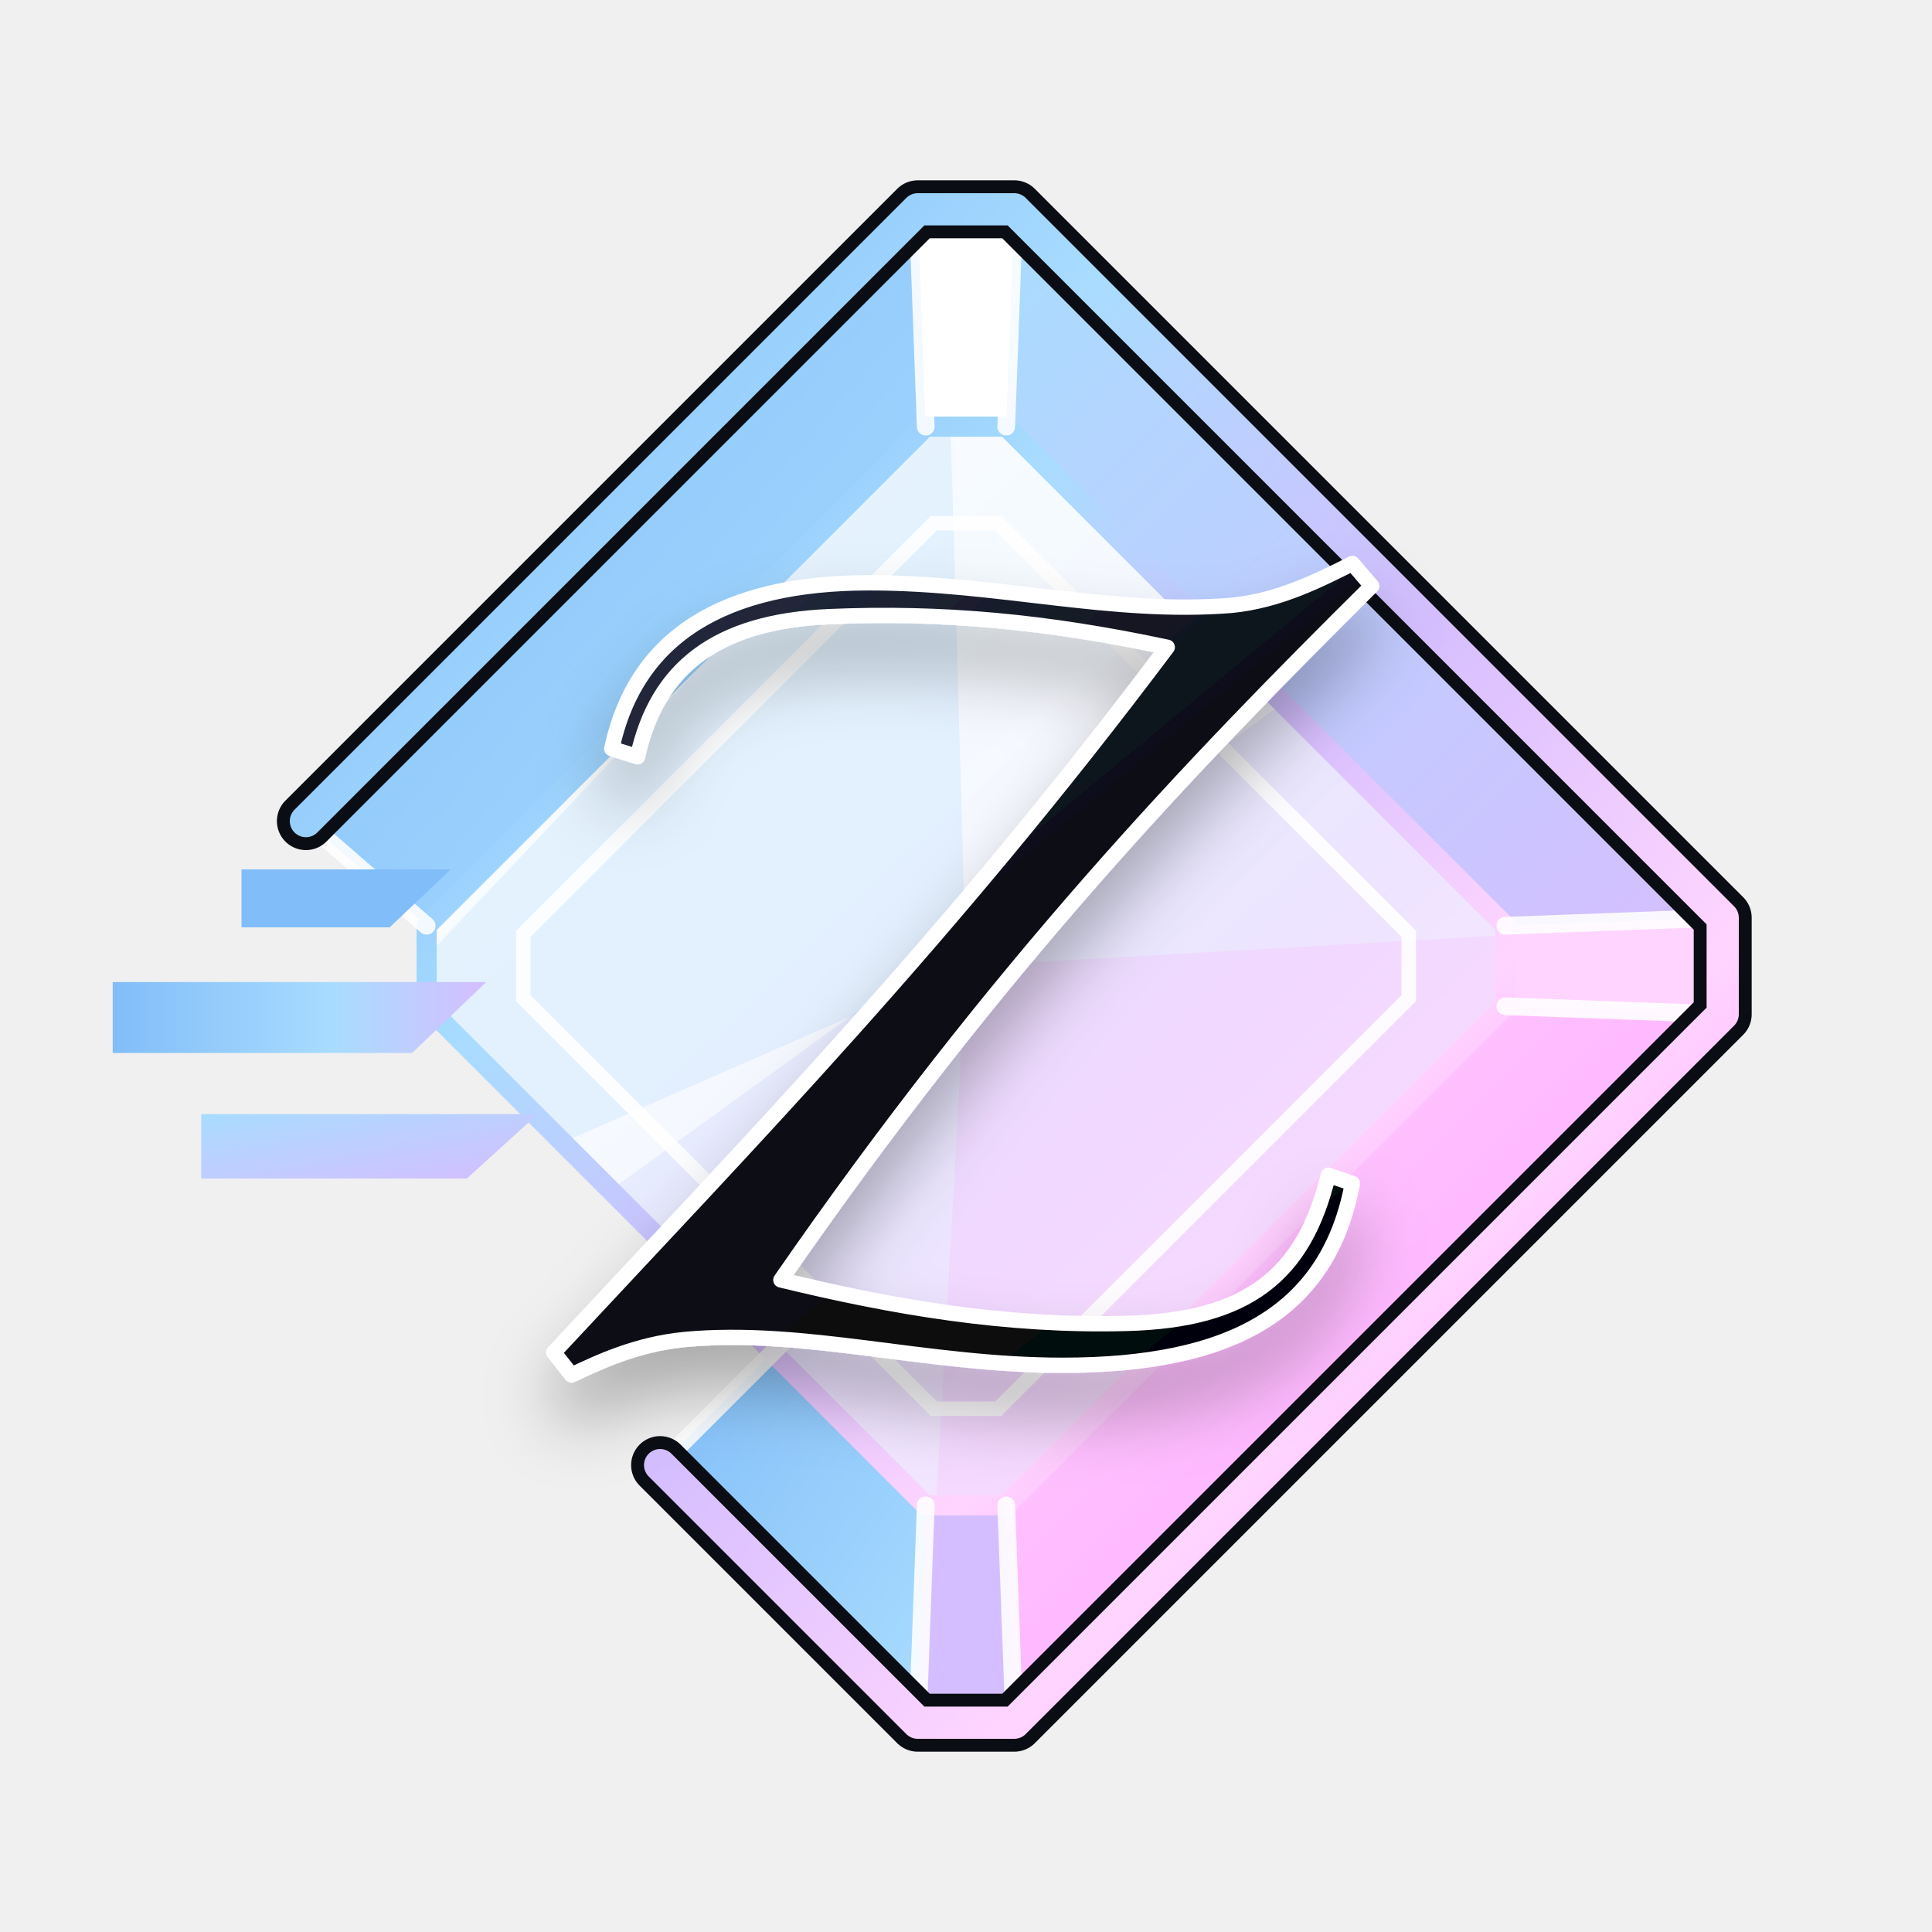
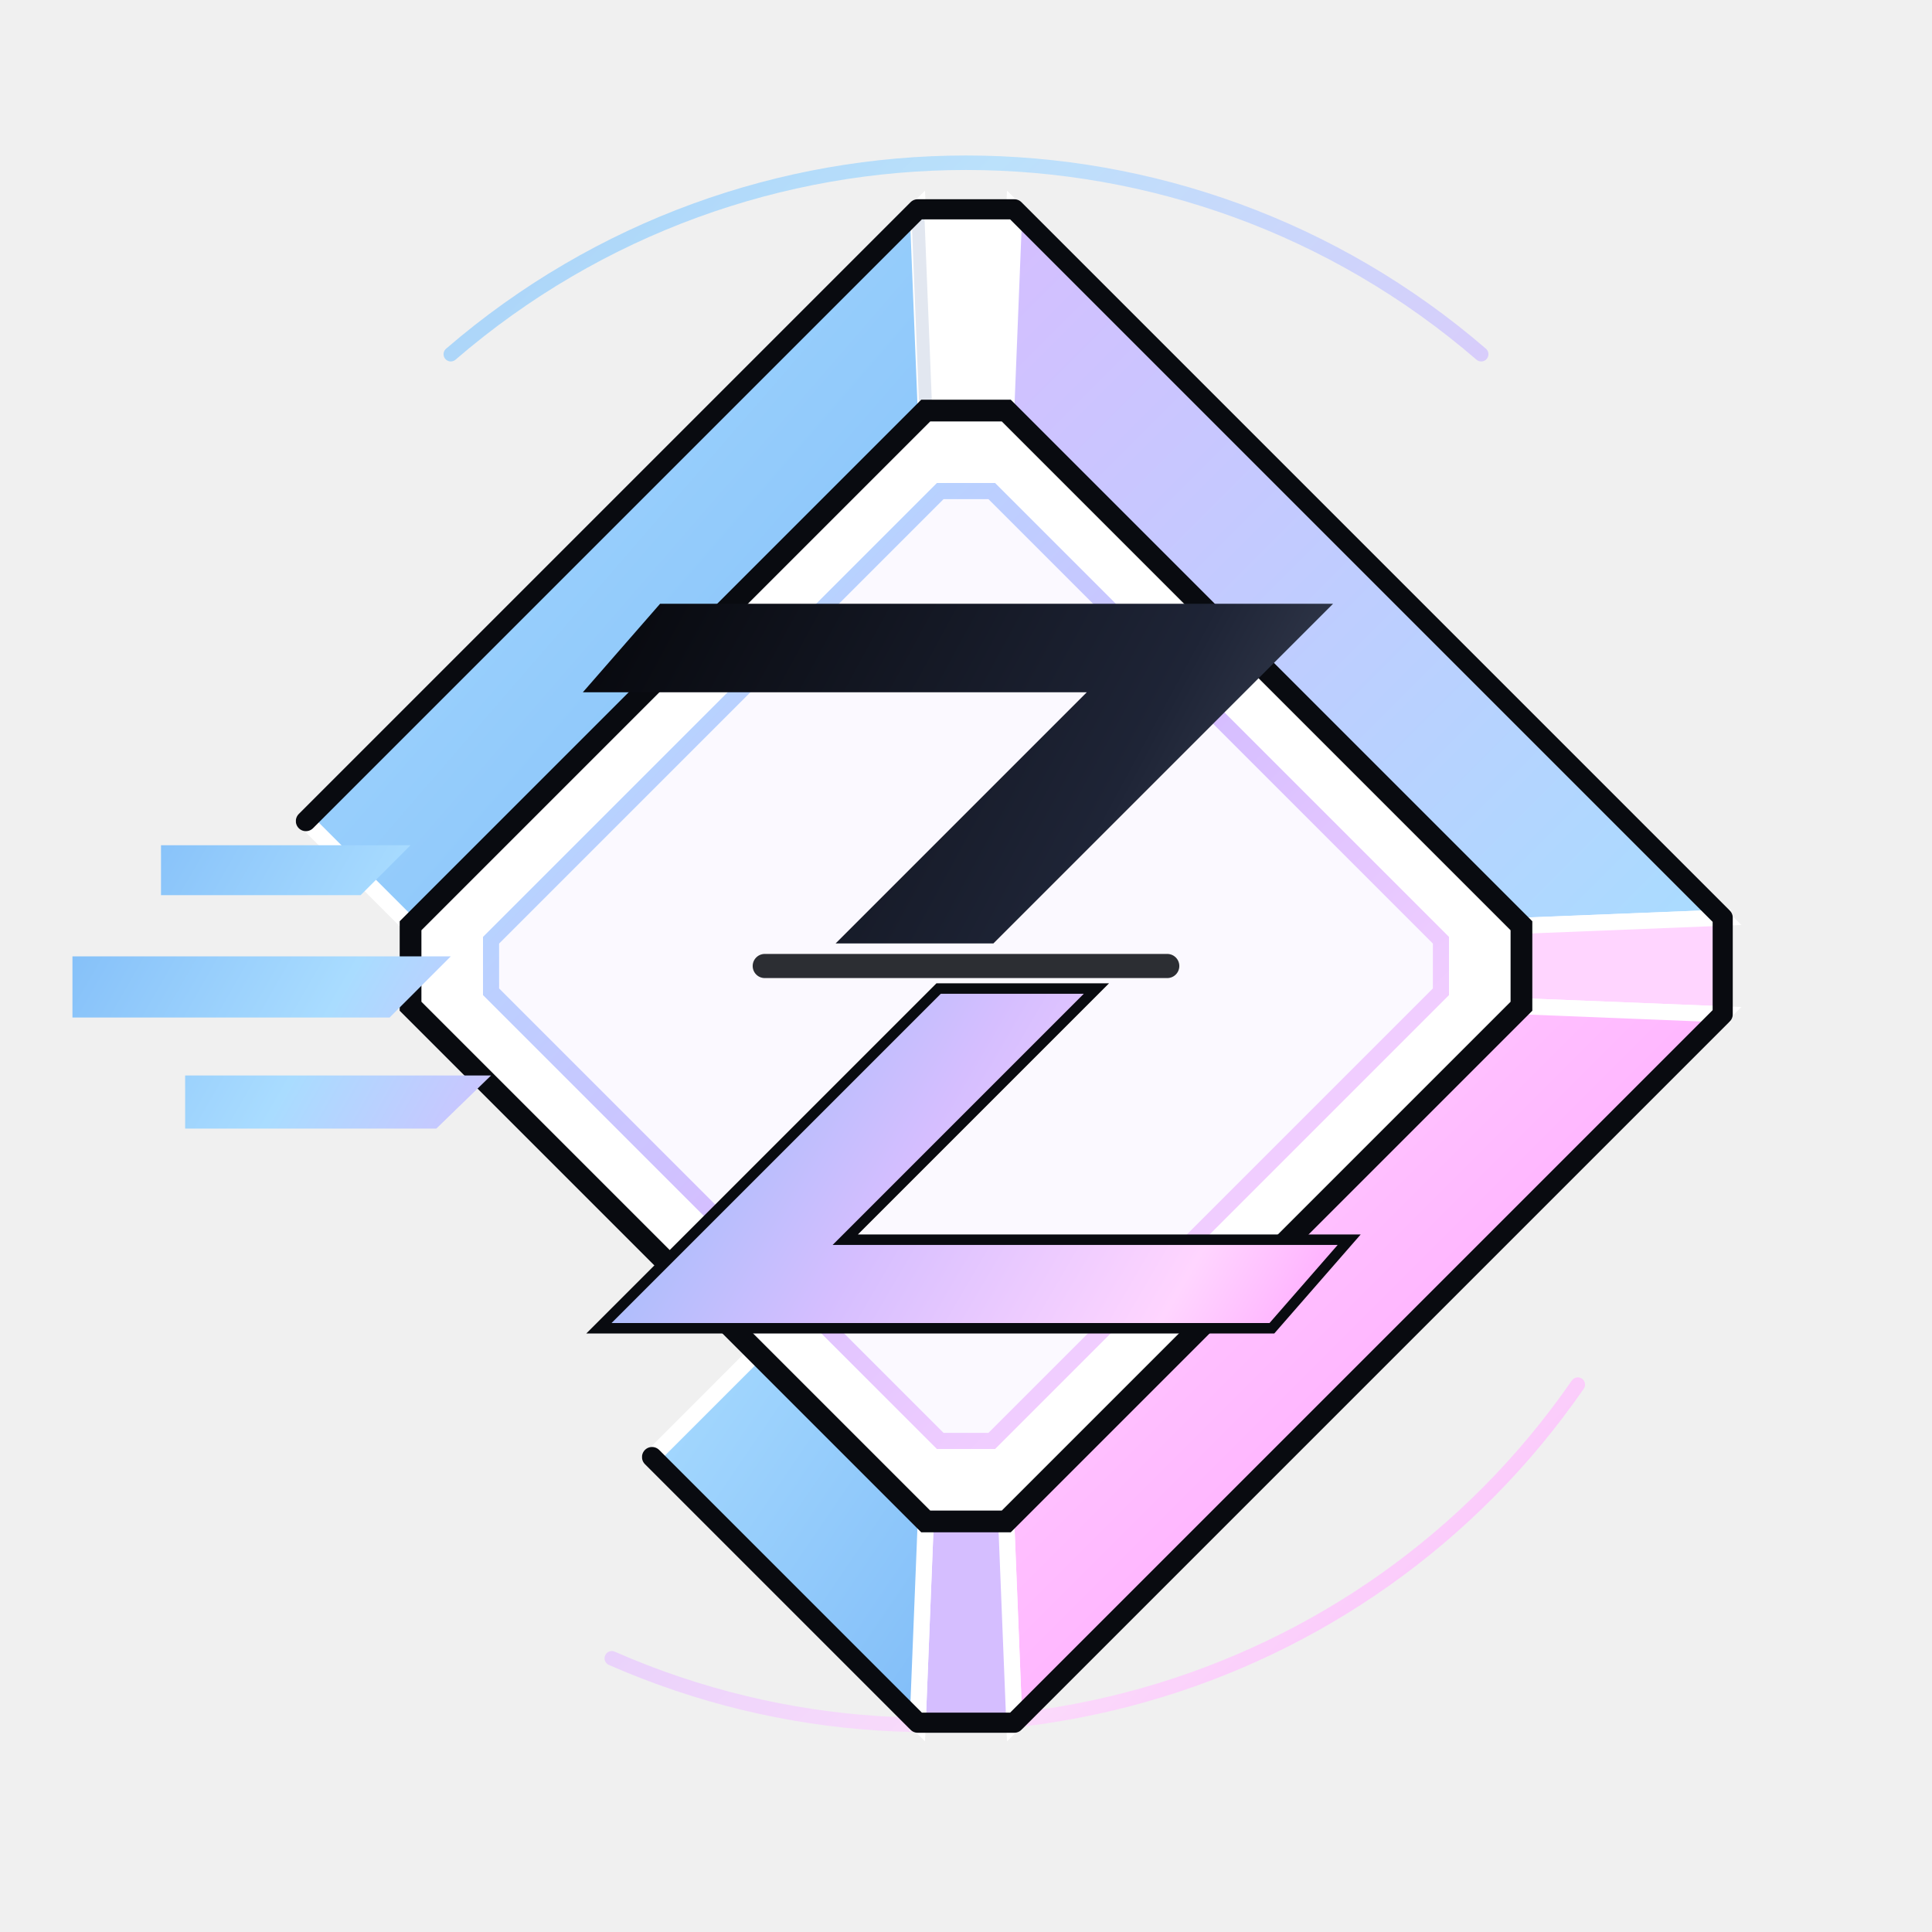
- <svg xmlns="http://www.w3.org/2000/svg" viewBox="0 0 120 120" width="240" height="240" role="img" aria-label="Zaphyrel">
+ <svg xmlns="http://www.w3.org/2000/svg" viewBox="0 0 120 120" width="120" height="120" fill="none">
  <defs>
-     <linearGradient id="z9-crown" x1="0.06" y1="0.06" x2="0.94" y2="0.94">
-       <stop offset="0" stop-color="#81BDF8" />
-       <stop offset="0.28" stop-color="#A9DCFF" />
-       <stop offset="0.54" stop-color="#D5BEFF" />
-       <stop offset="0.78" stop-color="#FFD5FF" />
-       <stop offset="1" stop-color="#FF9AFF" />
+     <linearGradient id="pAll" x1="12" y1="12" x2="108" y2="108" gradientUnits="userSpaceOnUse">
+       <stop offset="0%" stop-color="#81BDF8" />
+       <stop offset="25%" stop-color="#A9DCFF" />
+       <stop offset="50%" stop-color="#D5BEFF" />
+       <stop offset="75%" stop-color="#FFD5FF" />
+       <stop offset="100%" stop-color="#FF9AFF" />
    </linearGradient>
-     <linearGradient id="z9-table" x1="0.06" y1="0.04" x2="0.94" y2="0.96">
-       <stop offset="0" stop-color="#FFFFFF" />
-       <stop offset="0.30" stop-color="#E4F2FF" />
-       <stop offset="0.65" stop-color="#EDE4FF" />
-       <stop offset="1" stop-color="#FFE7FF" />
+     <linearGradient id="fBlue" x1="0" y1="0" x2="1" y2="1">
+       <stop offset="0%" stop-color="#A9DCFF" />
+       <stop offset="100%" stop-color="#81BDF8" />
    </linearGradient>
-     <linearGradient id="z9-f1" x1="0" y1="0" x2="1" y2="1">
-       <stop offset="0" stop-color="#81BDF8" />
-       <stop offset="1" stop-color="#A9DCFF" />
+     <linearGradient id="fLav" x1="0" y1="0" x2="1" y2="1">
+       <stop offset="0%" stop-color="#D5BEFF" />
+       <stop offset="100%" stop-color="#A9DCFF" />
    </linearGradient>
-     <linearGradient id="z9-f2" x1="0" y1="0" x2="1" y2="1">
-       <stop offset="0" stop-color="#A9DCFF" />
-       <stop offset="1" stop-color="#D5BEFF" />
+     <linearGradient id="fPink" x1="0" y1="0" x2="1" y2="1">
+       <stop offset="0%" stop-color="#FFD5FF" />
+       <stop offset="100%" stop-color="#FF9AFF" />
    </linearGradient>
-     <linearGradient id="z9-f3" x1="0" y1="0" x2="1" y2="1">
-       <stop offset="0" stop-color="#FFD5FF" />
-       <stop offset="1" stop-color="#FF9AFF" />
+     <linearGradient id="zWingA" x1="36" y1="36" x2="84" y2="62" gradientUnits="userSpaceOnUse">
+       <stop offset="0%" stop-color="#06070B" />
+       <stop offset="65%" stop-color="#1E2436" />
+       <stop offset="100%" stop-color="#485062" />
    </linearGradient>
-     <linearGradient id="z9-obs" x1="0.12" y1="0.04" x2="0.88" y2="0.96">
-       <stop offset="0" stop-color="#252C40" />
-       <stop offset="0.48" stop-color="#0C0F17" />
-       <stop offset="1" stop-color="#040508" />
+     <linearGradient id="zWingB" x1="36" y1="58" x2="84" y2="86" gradientUnits="userSpaceOnUse">
+       <stop offset="0%" stop-color="#81BDF8" />
+       <stop offset="45%" stop-color="#D5BEFF" />
+       <stop offset="78%" stop-color="#FFD5FF" />
+       <stop offset="100%" stop-color="#FF9AFF" />
    </linearGradient>
-     <linearGradient id="z9-wind" x1="0" y1="0" x2="1" y2="0">
-       <stop offset="0" stop-color="#81BDF8" />
-       <stop offset="0.6" stop-color="#A9DCFF" />
-       <stop offset="1" stop-color="#D5BEFF" />
+     <linearGradient id="windG" x1="4" y1="56" x2="32" y2="72" gradientUnits="userSpaceOnUse">
+       <stop offset="0%" stop-color="#81BDF8" />
+       <stop offset="55%" stop-color="#A9DCFF" />
+       <stop offset="100%" stop-color="#D5BEFF" />
    </linearGradient>
-     <clipPath id="z9-clip-tbl">
-       <polygon points="57.5,26.5 62.5,26.5 93.5,57.5 93.5,62.5 62.5,93.5 57.5,93.5 26.5,62.5 26.5,57.5" />
-     </clipPath>
-     <filter id="z9-zdrop" x="-22%" y="-22%" width="144%" height="148%">
-       <feDropShadow dx="0" dy="2.6" stdDeviation="2.1" flood-color="#05070C" flood-opacity="0.30" />
-     </filter>
  </defs>
-   <polygon points="19,51 57,13 57.5,26.5 26.5,57.5" fill="url(#z9-f1)" />
-   <polygon points="57,13 63,13 62.5,26.5 57.5,26.5" fill="#FFFFFF" />
-   <polygon points="63,13 107,57 93.5,57.5 62.5,26.5" fill="url(#z9-f2)" />
-   <polygon points="107,57 107,63 93.5,62.5 93.5,57.5" fill="#FFD5FF" />
-   <polygon points="107,63 63,107 62.5,93.5 93.5,62.5" fill="url(#z9-f3)" />
-   <polygon points="63,107 57,107 57.5,93.5 62.5,93.5" fill="#D5BEFF" />
-   <polygon points="57,107 41,91 49.5,82.5 57.5,93.5" fill="url(#z9-f1)" />
-   <polygon points="57.5,26.5 62.5,26.5 93.5,57.5 93.5,62.5 62.5,93.5 57.5,93.5 26.5,62.5 26.5,57.5" fill="url(#z9-table)" />
-   <g clip-path="url(#z9-clip-tbl)">
-     <polygon points="24,56 60,20 82,42 24,84" fill="#FFFFFF" opacity=".62" />
-     <polygon points="60,60 95,58 95,78 58,96" fill="#FF9AFF" opacity=".16" />
-     <polygon points="25,61 59,25 60,60 28,74" fill="#81BDF8" opacity=".16" />
-     <polygon points="58,32.5 62,32.5 87.5,58 87.5,62 62,87.5 58,87.5 32.5,62 32.5,58" fill="none" stroke="#FFFFFF" stroke-width="0.9" stroke-opacity=".88" />
-   </g>
-   <polygon points="57.5,26.5 62.5,26.5 93.5,57.5 93.5,62.5 62.5,93.5 57.5,93.5 26.5,62.5 26.5,57.5" fill="none" stroke="url(#z9-crown)" stroke-width="1.25" stroke-linejoin="round" />
-   <path d="M 57 13 L 57.5 26.5 M 63 13 L 62.5 26.5 M 107 57 L 93.5 57.5 M 107 63 L 93.5 62.5 M 63 107 L 62.5 93.5 M 57 107 L 57.5 93.5 M 19 51 L 26.5 57.5 M 41 91 L 49.5 82.5" fill="none" stroke="#FFFFFF" stroke-width="1.1" stroke-opacity=".88" stroke-linecap="round" />
-   <path d="M 19 51 L 57 13 L 63 13 L 107 57 L 107 63 L 63 107 L 57 107 L 41 91" fill="none" stroke="#0B0D14" stroke-width="3.6" stroke-linecap="round" stroke-linejoin="round" />
-   <path d="M 19 51 L 57 13 L 63 13 L 107 57 L 107 63 L 63 107 L 57 107 L 41 91" fill="none" stroke="url(#z9-crown)" stroke-width="2" stroke-linecap="round" stroke-linejoin="round" />
-   <path d="M 15 54 H 28 L 24.2 57.6 H 15 Z" fill="#81BDF8" />
-   <path d="M 7 61 H 30.2 L 25.6 65.4 H 7 Z" fill="url(#z9-wind)" />
-   <path d="M 12.5 69.2 H 33.4 L 29 73.2 H 12.5 Z" fill="url(#z9-f2)" />
-   <g filter="url(#z9-zdrop)">
-     <path d="M 38 46.5 C 39.5 39.5, 45 36.2, 54 36.2 C 62 36.2, 69 38.2, 76.5 37.6 C 79.5 37.3, 82 36, 84 35 L 85.2 36.4 C 74 47.5, 62 60, 48.5 79.5 C 55.5 81.2, 62.5 82.4, 70 82.2 C 77.5 82, 81 79.2, 82.5 73 L 84 73.5 C 82.5 81.5, 76.5 84.8, 66 84.8 C 57.5 84.8, 50 82.5, 42.5 83.2 C 39.5 83.5, 37.2 84.6, 35.5 85.4 L 34.4 84 C 46.5 71, 59 58.2, 72.5 40.2 C 65 38.6, 58.5 38, 51.5 38.3 C 44.5 38.6, 40.8 41.5, 39.6 47 Z" fill="url(#z9-obs)" stroke="#FFFFFF" stroke-width="0.95" stroke-linejoin="round" />
-     <path d="M 48 60 H 72" fill="none" stroke="url(#z9-crown)" stroke-width="1.8" stroke-linecap="round" />
-   </g>
+   <path d="M 28 22 A 49 49 0 0 1 92 22 M 98 86 A 49 49 0 0 1 38 103" stroke="url(#pAll)" stroke-width=".9" stroke-linecap="round" opacity=".75" />
+   <polygon points="19,51 57,13 57.5,25.5 25.5,57.5" fill="url(#fBlue)" stroke="#FFFFFF" stroke-width="1" />
+   <polygon points="57,13 63,13 62.5,25.5 57.5,25.5" fill="#FFFFFF" stroke="#E2E7F0" stroke-width=".8" />
+   <polygon points="63,13 107,57 94.5,57.5 62.5,25.5" fill="url(#fLav)" stroke="#FFFFFF" stroke-width="1" />
+   <polygon points="107,57 107,63 94.5,62.5 94.5,57.5" fill="#FFD5FF" stroke="#FFFFFF" stroke-width="1" />
+   <polygon points="107,63 63,107 62.5,94.5 94.5,62.5" fill="url(#fPink)" stroke="#FFFFFF" stroke-width="1" />
+   <polygon points="63,107 57,107 57.5,94.5 62.5,94.5" fill="#D5BEFF" stroke="#FFFFFF" stroke-width="1" />
+   <polygon points="57,107 40.5,90.5 49,82 57.5,94.5" fill="url(#fBlue)" stroke="#FFFFFF" stroke-width="1" />
+   <path d="M 19 51 L 57 13 L 63 13 L 107 57 L 107 63 L 63 107 L 57 107 L 40.5 90.5" stroke="#090B10" stroke-width="1.25" stroke-linecap="round" stroke-linejoin="round" />
+   <polygon points="57.5,25.5 62.5,25.5 94.5,57.5 94.5,62.5 62.5,94.5 57.5,94.5 25.5,62.5 25.5,57.5" fill="#FFFFFF" stroke="#090B10" stroke-width="1.35" />
+   <polygon points="58.4,30.5 61.6,30.5 89.5,58.4 89.5,61.6 61.6,89.5 58.4,89.5 30.5,61.6 30.5,58.4" fill="rgba(213,190,255,.10)" stroke="url(#pAll)" stroke-width="1" />
+   <path d="M 10 52.5 H 25.5 L 22.4 55.6 H 10 Z M 4.5 59.4 H 28 L 24.2 63.2 H 4.5 Z M 11.5 66.8 H 30.5 L 27.1 70.1 H 11.5 Z" fill="url(#windG)" />
+   <path d="M 41 37.5 H 82.8 L 61.7 58.6 H 51.9 L 67.5 43 H 36.2 Z" fill="url(#zWingA)" />
+   <path d="M 79 82.5 H 37.2 L 58.3 61.4 H 68.1 L 52.5 77 H 83.8 Z" fill="url(#zWingB)" stroke="#090B10" stroke-width=".65" />
+   <line x1="47.5" y1="60" x2="72.5" y2="60" stroke="#090B10" stroke-width="1.5" stroke-opacity=".85" stroke-linecap="round" />
</svg>
